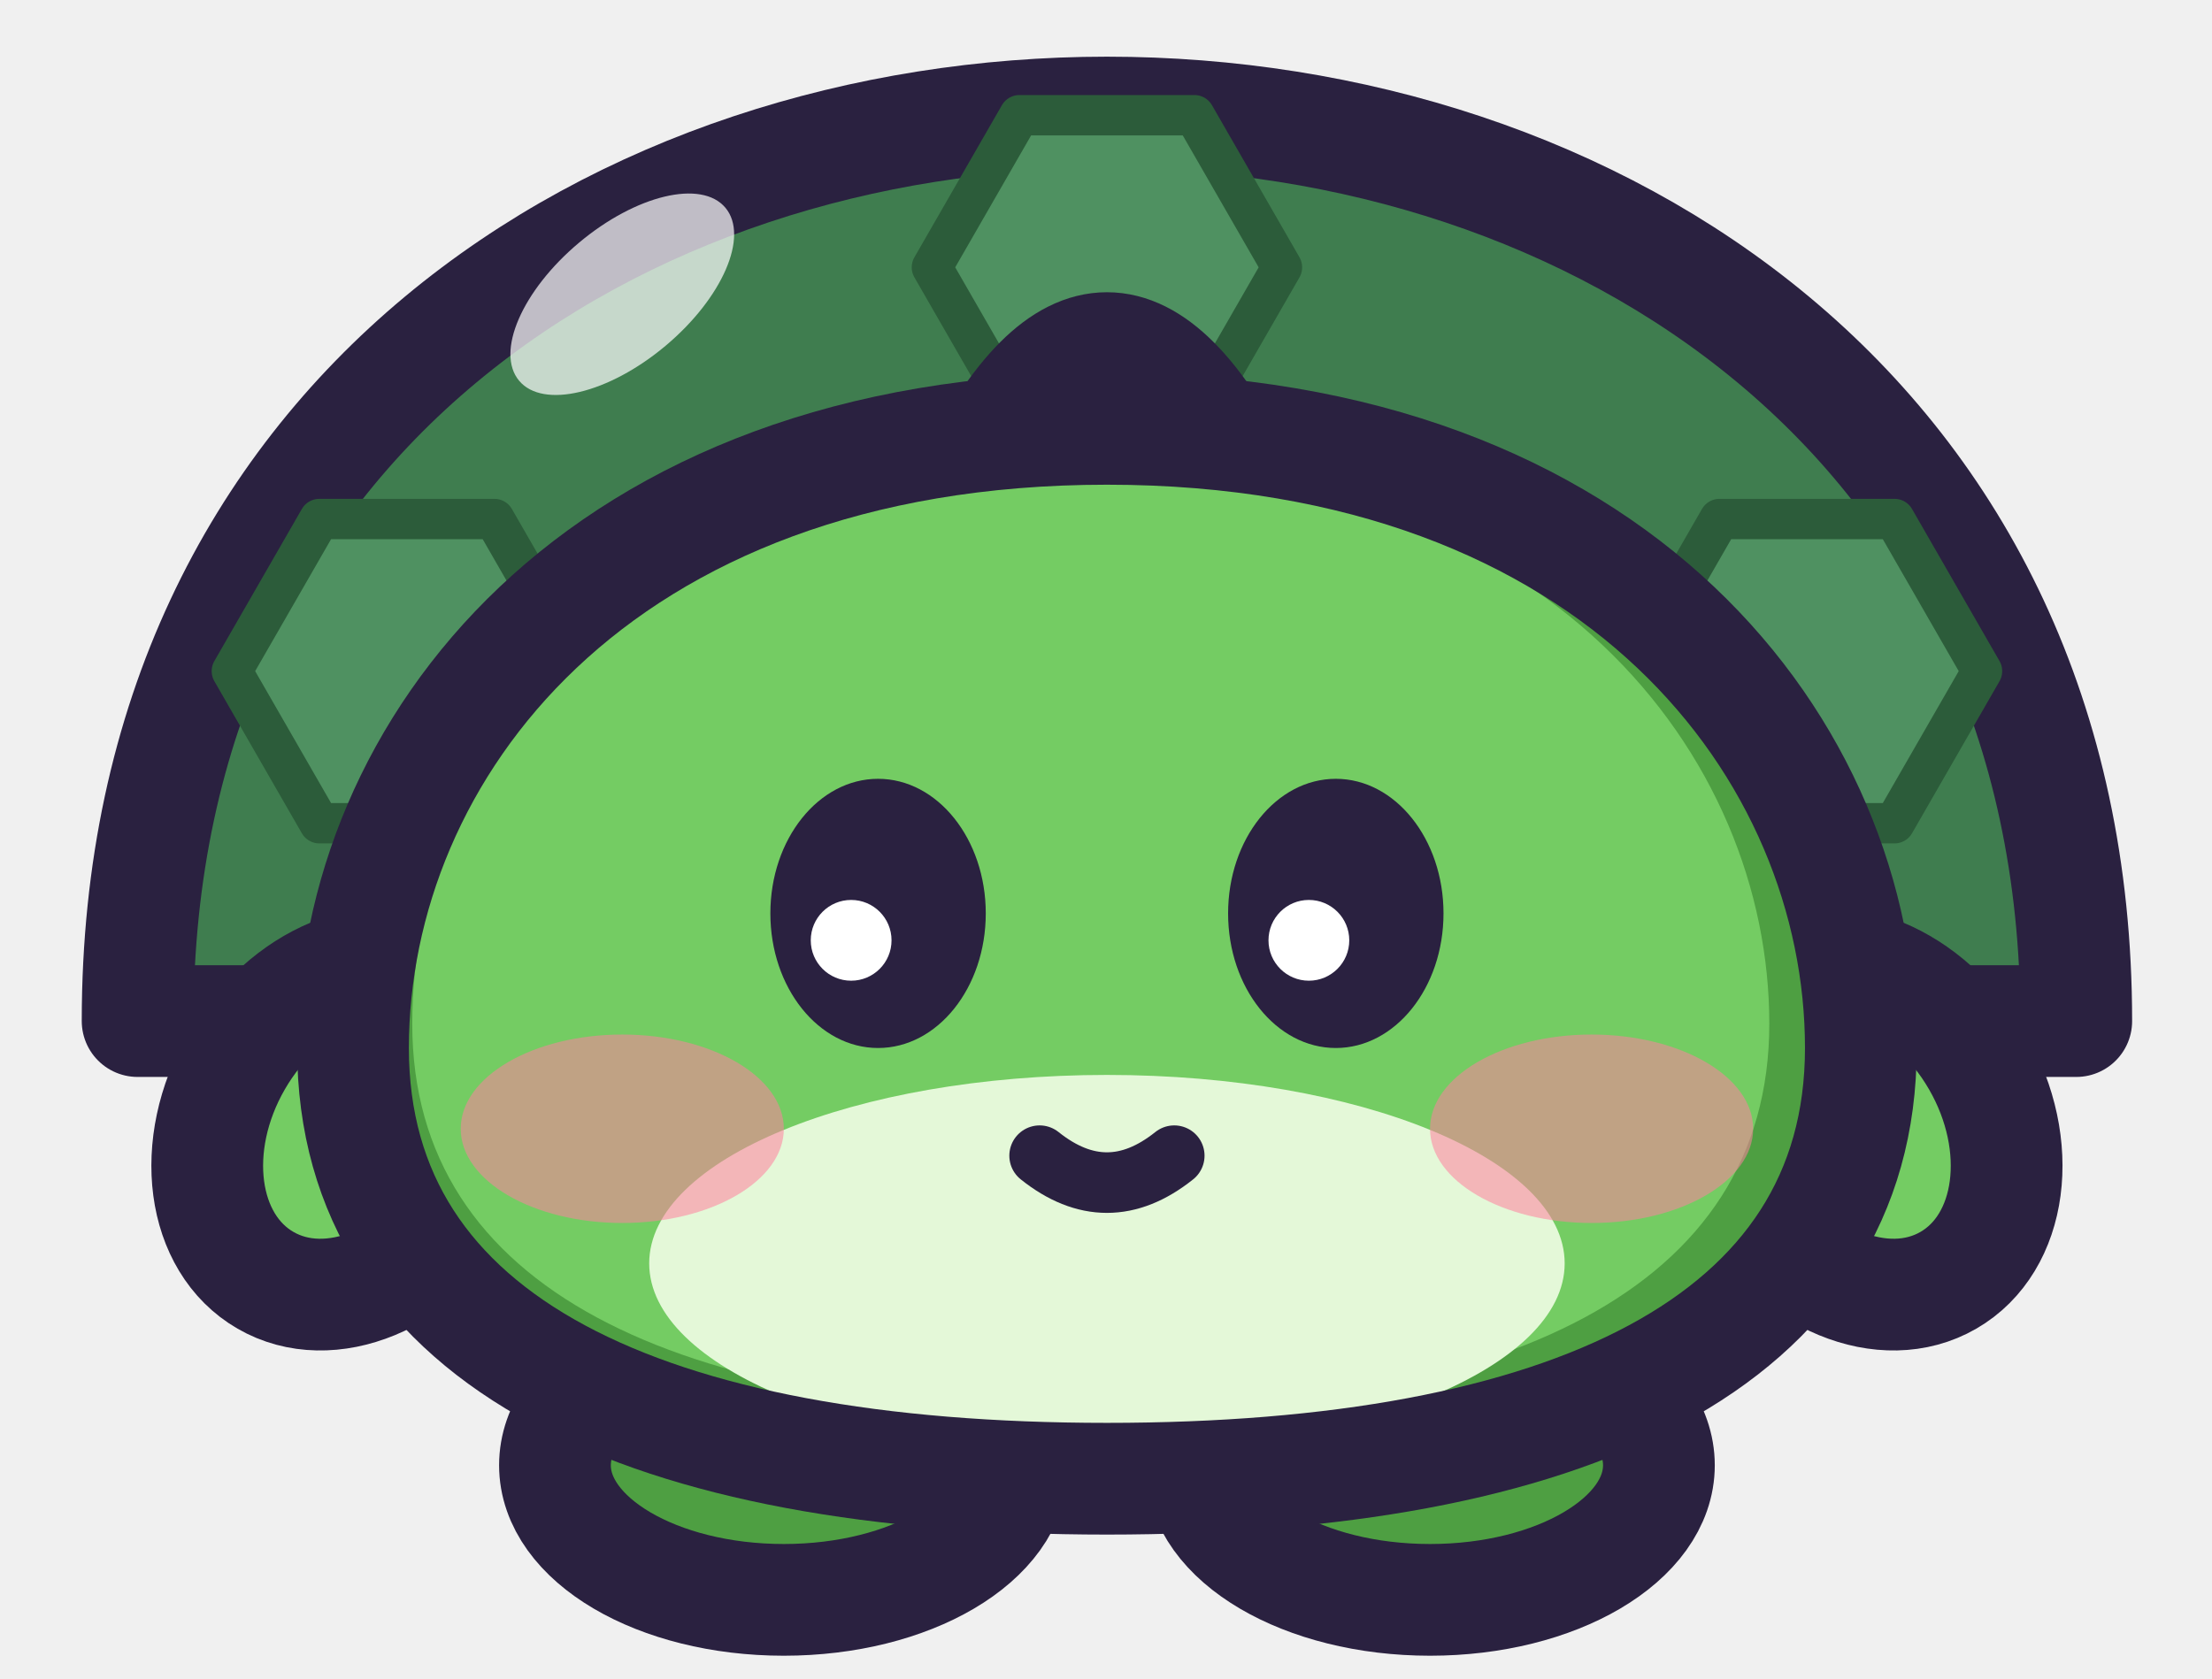
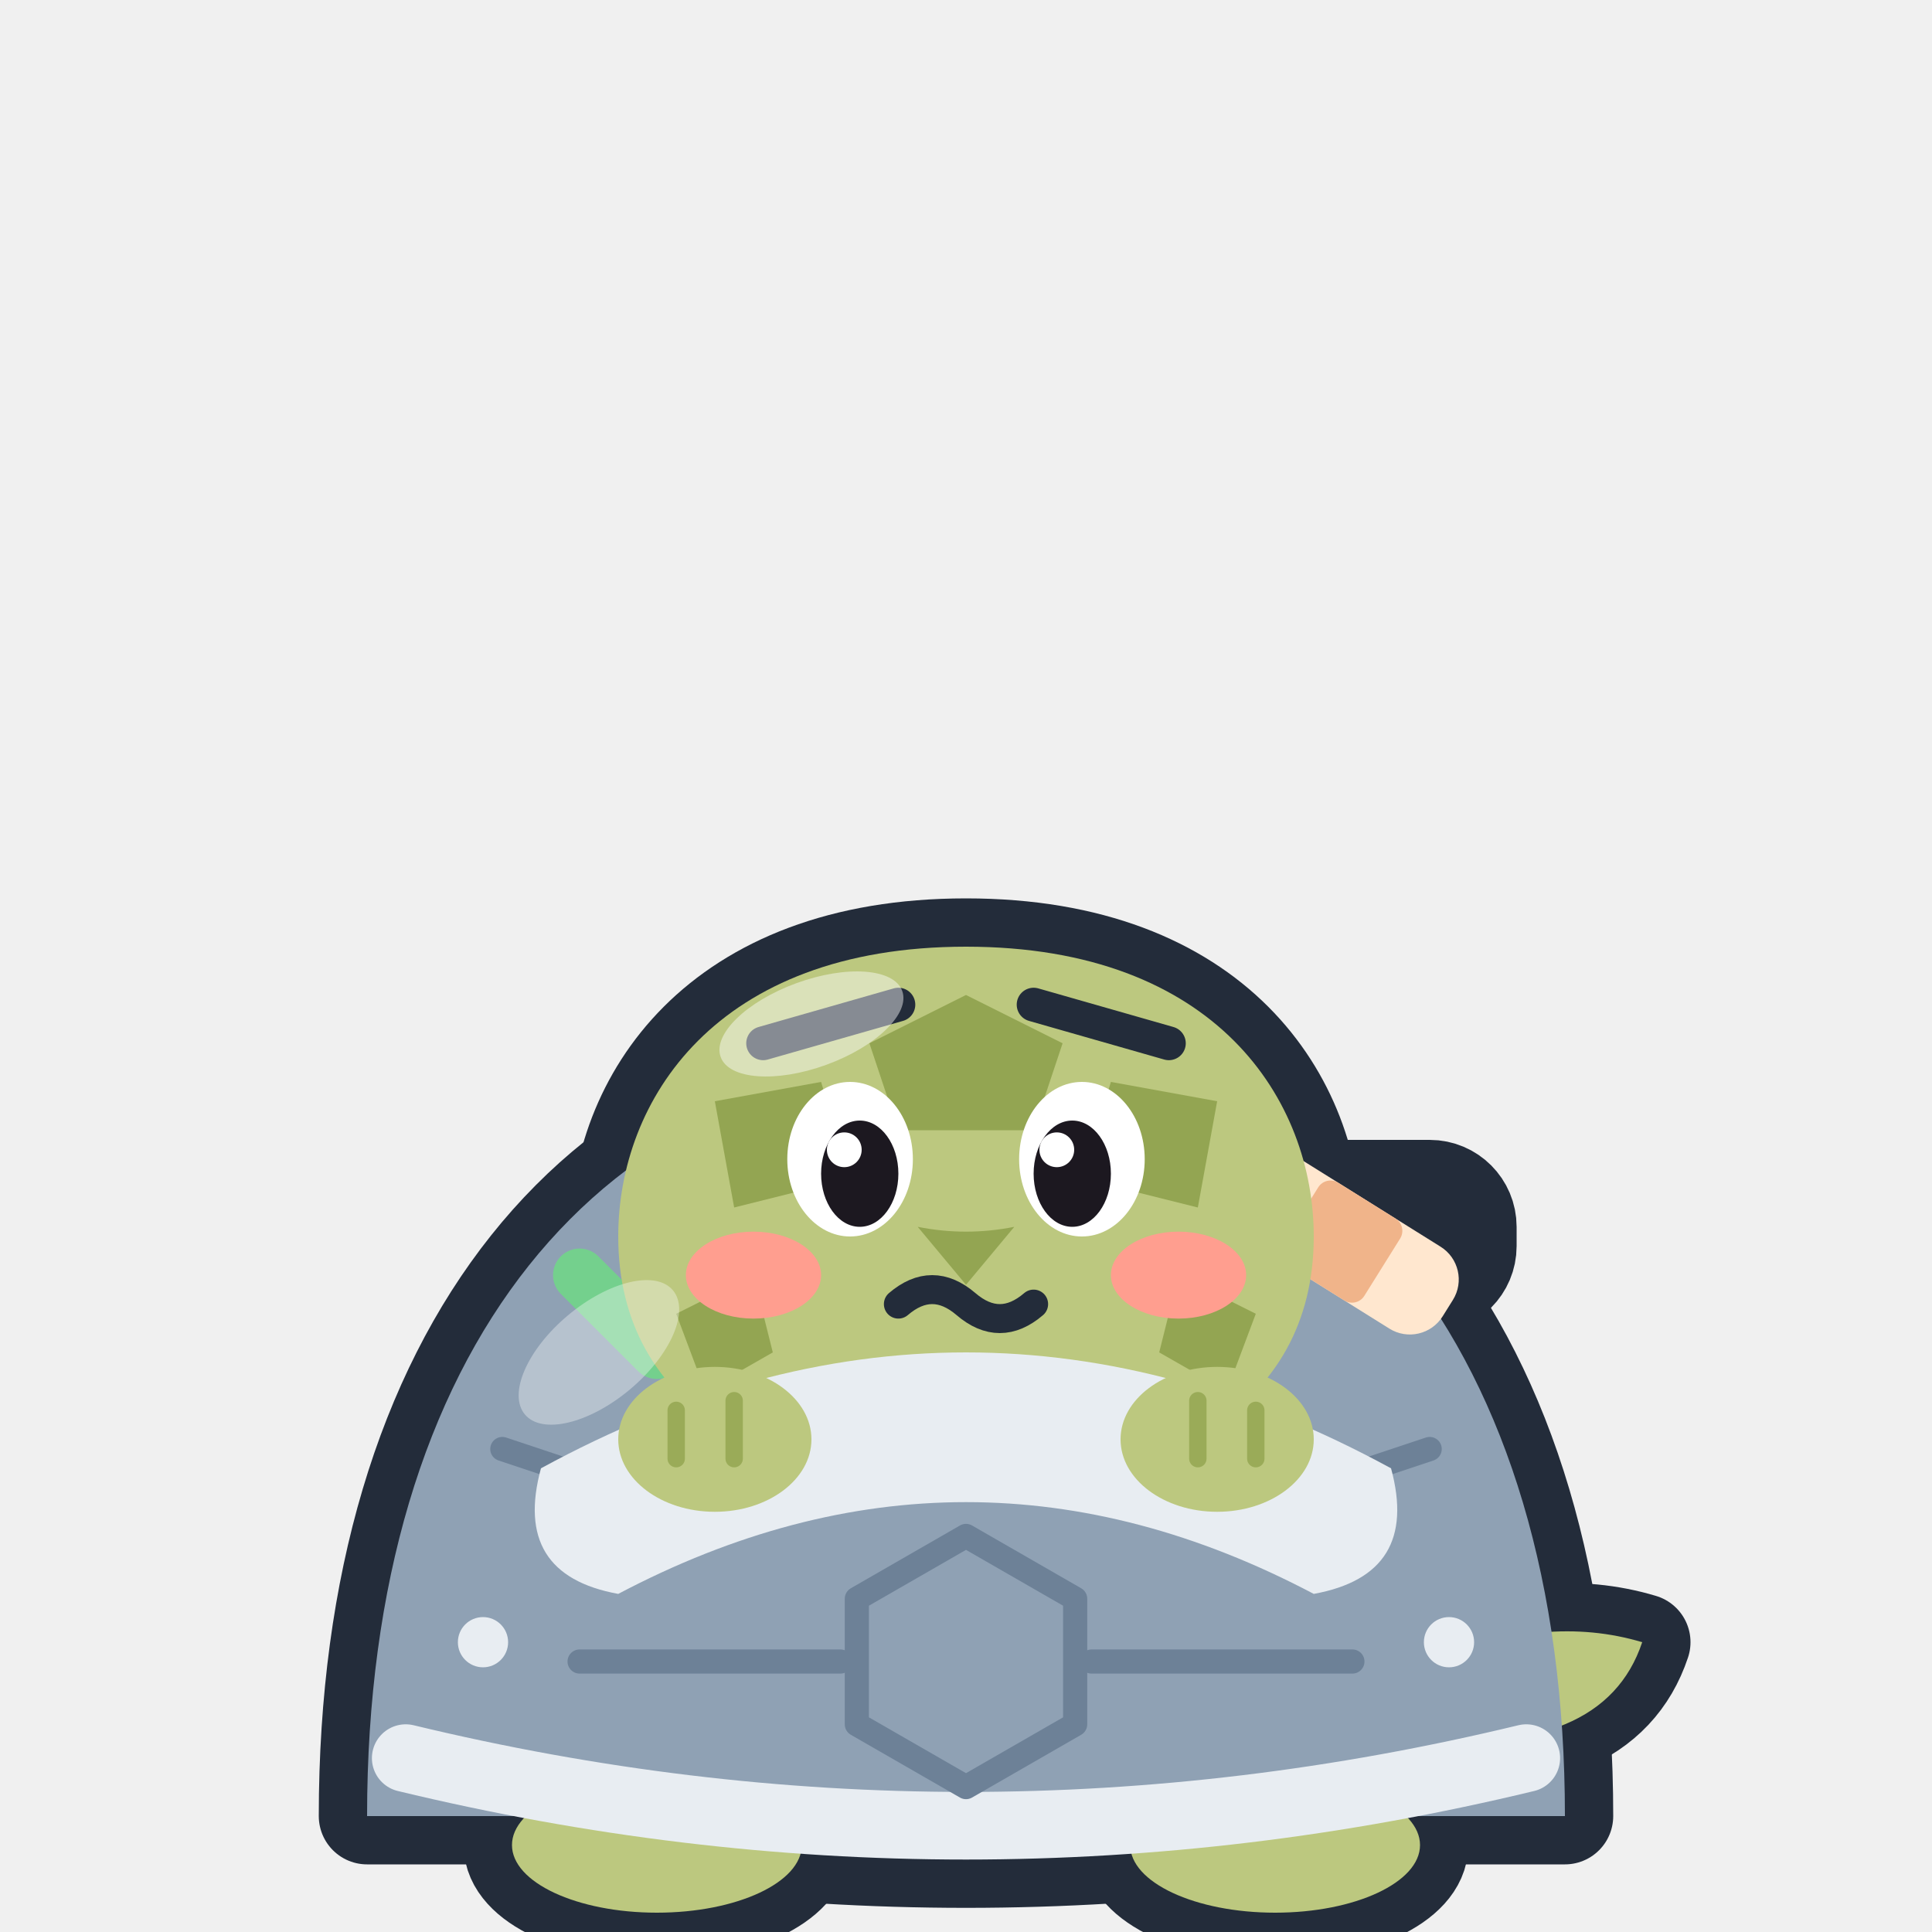
- <svg xmlns="http://www.w3.org/2000/svg" width="1349" height="1024" class="cr" viewBox="40.8 109.7 118.3 89.8" aria-label="Shellby">
-   <style>.cr { display: block; width: 100%; height: 100%; overflow: visible; }
- .cr .o { stroke: rgb(42, 33, 64); stroke-width: 6; stroke-linejoin: round; stroke-linecap: round; }
- .z70 .o { stroke-width: 8.6; }
- .z72 .o { stroke-width: 8.3; }
- .z86 .o { stroke-width: 7; }
- .cr .o.m { stroke-width: 4.5; }
- .cr .o.thin { stroke-width: 3.5; }
- .cr .ln { fill: none; }
- .cr .k { fill: rgb(42, 33, 64); }
- .cr .w { fill: rgb(255, 255, 255); }
- .cr .ck { fill: rgb(255, 127, 159); opacity: 0.55; }
- .cr .hl { fill: rgb(255, 255, 255); opacity: 0.7; }
- .cr .tl { fill: none; stroke-linecap: round; stroke-linejoin: round; }
- .cr .tl.ink { stroke: rgb(42, 33, 64); }
- .cr .w18 { stroke-width: 18; }
- .cr .w16 { stroke-width: 16; }
- .cr .w14 { stroke-width: 14; }
- .cr .w12 { stroke-width: 12; }
- .cr .w10 { stroke-width: 10; }
- .cr .w9 { stroke-width: 9; }
- .cr .w8 { stroke-width: 8; }
- .cr .w6 { stroke-width: 6; }
- .cr .w4 { stroke-width: 4; }
- .cr .hx { stroke-width: 3; stroke-linejoin: round; }
- .cr .cir { fill: none; stroke-width: 4; stroke-linecap: round; stroke-linejoin: round; }</style>
-   <g class="z72" transform="matrix(.72 0 0 .72 28 54.88)">
-     <path class="o" fill="#3f7d4f" d="M28 152 C28 62 172 62 172 152Z" />
-     <path class="hx" fill="#4f9161" stroke="#2c5c3a" d="M113 96 L106.5 107.3 L93.5 107.3 L87 96 L93.5 84.7 L106.5 84.7Z" />
-     <path class="hx" fill="#4f9161" stroke="#2c5c3a" d="M61 126 L54.5 137.3 L41.5 137.3 L35 126 L41.5 114.7 L54.5 114.7Z" />
-     <path class="hx" fill="#4f9161" stroke="#2c5c3a" d="M165 126 L158.5 137.3 L145.5 137.3 L139 126 L145.5 114.7 L158.5 114.7Z" />
-     <ellipse class="hl" cx="64" cy="98" rx="10" ry="5" transform="rotate(-40 64 98)" />
-     <path class="o" fill="#74cc63" d="M90 112 Q100 92 110 112Z" />
-     <ellipse class="o" fill="#4e9f42" cx="76" cy="185" rx="17" ry="10" />
-     <ellipse class="o" fill="#4e9f42" cx="124" cy="185" rx="17" ry="10" />
-     <ellipse class="o" fill="#74cc63" cx="44" cy="160" rx="10" ry="13" transform="rotate(30 44 160)" />
-     <ellipse class="o" fill="#74cc63" cx="156" cy="160" rx="10" ry="13" transform="rotate(-30 156 160)" />
-     <path fill="#4e9f42" d="M100 108 C138 108 156 132 156 154 C156 176 134 186 100 186 C66 186 44 176 44 154 C44 132 62 108 100 108Z" />
-     <path fill="#74cc63" transform="matrix(.9 0 0 .9 8.8 13.6)" d="M100 108 C138 108 156 132 156 154 C156 176 134 186 100 186 C66 186 44 176 44 154 C44 132 62 108 100 108Z" />
-     <ellipse fill="#e4f8d8" cx="100" cy="170" rx="34" ry="14" />
-     <path class="o ln" d="M100 108 C138 108 156 132 156 154 C156 176 134 186 100 186 C66 186 44 176 44 154 C44 132 62 108 100 108Z" />
-     <ellipse class="k" cx="83" cy="144" rx="8" ry="10" />
-     <circle class="w" cx="81" cy="146" r="3" />
-     <ellipse class="k" cx="117" cy="144" rx="8" ry="10" />
-     <circle class="w" cx="115" cy="146" r="3" />
-     <ellipse class="ck" cx="64" cy="160" rx="12" ry="7" />
-     <ellipse class="ck" cx="136" cy="160" rx="12" ry="7" />
-     <path class="o ln m" d="M95 162 Q100 166 105 162" />
+ <svg xmlns="http://www.w3.org/2000/svg" viewBox="0 0 200 200" width="400" height="400">
+   <g class="o">
+     <path stroke="#232c3a" stroke-width="10" stroke-linejoin="round" d="M146 180 Q166 182 170 170 Q160 167 148 172 Z" fill="#232c3a" />
+     <ellipse stroke="#232c3a" stroke-width="10" stroke-linejoin="round" cx="68" cy="191" rx="15" ry="7" fill="#232c3a" />
+     <ellipse stroke="#232c3a" stroke-width="10" stroke-linejoin="round" cx="132" cy="191" rx="15" ry="7" fill="#232c3a" />
+     <path stroke="#232c3a" stroke-width="10" stroke-linejoin="round" d="M38 188 C38 140 62 110 100 110 C138 110 162 140 162 188 Z" fill="#232c3a" />
+     <path d="M42 182 Q100 196 158 182" fill="none" stroke="#232c3a" stroke-width="17.0" stroke-linecap="round" stroke-linejoin="round" />
+     <polygon points="111.3,178.5 100.0,185.0 88.7,178.5 88.7,165.5 100.0,159.0 111.3,165.5" fill="none" stroke="#232c3a" stroke-width="12.5" stroke-linejoin="round" />
+     <path d="M60 172 L87 172 M113 172 L140 172 M52 150 L76 158 M148 150 L124 158" fill="none" stroke="#232c3a" stroke-width="12.5" stroke-linecap="round" stroke-linejoin="round" />
+     <circle stroke="#232c3a" stroke-width="10" stroke-linejoin="round" cx="50" cy="170" r="2.6" fill="#232c3a" />
+     <circle stroke="#232c3a" stroke-width="10" stroke-linejoin="round" cx="150" cy="170" r="2.6" fill="#232c3a" />
+     <rect stroke="#232c3a" stroke-width="10" stroke-linejoin="round" x="126" y="123" width="26" height="10" rx="4" fill="#232c3a" />
+     <rect stroke="#232c3a" stroke-width="10" stroke-linejoin="round" x="134" y="123" width="10" height="10" rx="1.5" fill="#232c3a" />
+     <path d="M60 132 L68 140 L84 122" fill="none" stroke="#232c3a" stroke-width="15.5" stroke-linecap="round" stroke-linejoin="round" />
+     <path stroke="#232c3a" stroke-width="10" stroke-linejoin="round" d="M80 120 L88 116 L86 126 Z" fill="#232c3a" />
+     <path stroke="#232c3a" stroke-width="10" stroke-linejoin="round" d="M100 98 C126 98 136 114 136 128 C136 146 120 154 100 154 C80 154 64 146 64 128 C64 114 74 98 100 98 Z" fill="#232c3a" />
+     <path stroke="#232c3a" stroke-width="10" stroke-linejoin="round" d="M90 108 L100 103 L110 108 L107 117 L93 117 Z" fill="#232c3a" />
+     <path stroke="#232c3a" stroke-width="10" stroke-linejoin="round" d="M74 114 L85 112 L88 122 L76 125 Z" fill="#232c3a" />
+     <path stroke="#232c3a" stroke-width="10" stroke-linejoin="round" d="M126 114 L115 112 L112 122 L124 125 Z" fill="#232c3a" />
+     <path stroke="#232c3a" stroke-width="10" stroke-linejoin="round" d="M70 136 L78 132 L80 140 L73 144 Z" fill="#232c3a" />
+     <path stroke="#232c3a" stroke-width="10" stroke-linejoin="round" d="M130 136 L122 132 L120 140 L127 144 Z" fill="#232c3a" />
+     <path stroke="#232c3a" stroke-width="10" stroke-linejoin="round" d="M95 127 Q100 128 105 127 L100 133 Z" fill="#232c3a" />
+     <ellipse stroke="#232c3a" stroke-width="10" stroke-linejoin="round" cx="78" cy="132" rx="7" ry="4.5" fill="#232c3a" />
+     <ellipse stroke="#232c3a" stroke-width="10" stroke-linejoin="round" cx="122" cy="132" rx="7" ry="4.5" fill="#232c3a" />
+     <ellipse stroke="#232c3a" stroke-width="10" stroke-linejoin="round" cx="88" cy="120" rx="6.5" ry="8" fill="#232c3a" />
+     <ellipse stroke="#232c3a" stroke-width="10" stroke-linejoin="round" cx="89" cy="121.5" rx="4" ry="5.5" fill="#232c3a" />
+     <circle stroke="#232c3a" stroke-width="10" stroke-linejoin="round" cx="87.4" cy="119.025" r="1.8" fill="#232c3a" />
+     <ellipse stroke="#232c3a" stroke-width="10" stroke-linejoin="round" cx="112" cy="120" rx="6.5" ry="8" fill="#232c3a" />
+     <ellipse stroke="#232c3a" stroke-width="10" stroke-linejoin="round" cx="111" cy="121.5" rx="4" ry="5.5" fill="#232c3a" />
+     <circle stroke="#232c3a" stroke-width="10" stroke-linejoin="round" cx="109.4" cy="119.025" r="1.8" fill="#232c3a" />
+     <path d="M79 108 L93 104" fill="none" stroke="#232c3a" stroke-width="13.5" stroke-linecap="round" stroke-linejoin="round" />
+     <path d="M121 108 L107 104" fill="none" stroke="#232c3a" stroke-width="13.5" stroke-linecap="round" stroke-linejoin="round" />
+     <path d="M93 135 Q96.5 132 100 135 Q103.5 138 107 135" fill="none" stroke="#232c3a" stroke-width="13.0" stroke-linecap="round" stroke-linejoin="round" />
+     <path stroke="#232c3a" stroke-width="10" stroke-linejoin="round" d="M56 152 Q100 128 144 152 Q147 163 136 165 Q100 146 64 165 Q53 163 56 152 Z" fill="#232c3a" />
+     <ellipse stroke="#232c3a" stroke-width="10" stroke-linejoin="round" cx="74" cy="149" rx="10" ry="7.5" fill="#232c3a" />
+     <ellipse stroke="#232c3a" stroke-width="10" stroke-linejoin="round" cx="126" cy="149" rx="10" ry="7.5" fill="#232c3a" />
+     <path d="M70 146 L70 151 M76 145 L76 151 M124 145 L124 151 M130 146 L130 151" fill="none" stroke="#232c3a" stroke-width="11.8" stroke-linecap="round" stroke-linejoin="round" />
  </g>
+   <path d="M146 180 Q166 182 170 170 Q160 167 148 172 Z" fill="#bcc87f" />
+   <ellipse cx="68" cy="191" rx="15" ry="7" fill="#bcc87f" />
+   <ellipse cx="132" cy="191" rx="15" ry="7" fill="#bcc87f" />
+   <path d="M38 188 C38 140 62 110 100 110 C138 110 162 140 162 188 Z" fill="#8fa1b4" />
+   <path d="M42 182 Q100 196 158 182" fill="none" stroke="#e8edf2" stroke-width="7" stroke-linecap="round" stroke-linejoin="round" />
+   <polygon points="111.3,178.5 100.0,185.0 88.7,178.5 88.7,165.5 100.0,159.0 111.3,165.5" fill="none" stroke="#6d8197" stroke-width="2.5" stroke-linejoin="round" />
+   <path d="M60 172 L87 172 M113 172 L140 172 M52 150 L76 158 M148 150 L124 158" fill="none" stroke="#6d8197" stroke-width="2.5" stroke-linecap="round" stroke-linejoin="round" />
+   <circle cx="50" cy="170" r="2.6" fill="#e8edf2" />
+   <circle cx="150" cy="170" r="2.6" fill="#e8edf2" />
+   <g transform="rotate(32 138 128)">
+     <rect x="126" y="123" width="26" height="10" rx="4" fill="#ffe7cf" />
+     <rect x="134" y="123" width="10" height="10" rx="1.5" fill="#f0b48a" />
+   </g>
+   <path d="M60 132 L68 140 L84 122" fill="none" stroke="#74d08d" stroke-width="5.5" stroke-linecap="round" stroke-linejoin="round" />
+   <path d="M80 120 L88 116 L86 126 Z" fill="#e8edf2" />
+   <path d="M100 98 C126 98 136 114 136 128 C136 146 120 154 100 154 C80 154 64 146 64 128 C64 114 74 98 100 98 Z" fill="#bcc87f" />
+   <path d="M90 108 L100 103 L110 108 L107 117 L93 117 Z" fill="#93a552" />
+   <path d="M74 114 L85 112 L88 122 L76 125 Z" fill="#93a552" />
+   <path d="M126 114 L115 112 L112 122 L124 125 Z" fill="#93a552" />
+   <path d="M70 136 L78 132 L80 140 L73 144 Z" fill="#93a552" />
+   <path d="M130 136 L122 132 L120 140 L127 144 Z" fill="#93a552" />
+   <path d="M95 127 Q100 128 105 127 L100 133 Z" fill="#93a552" />
+   <ellipse cx="78" cy="132" rx="7" ry="4.5" fill="#ff9e8f" />
+   <ellipse cx="122" cy="132" rx="7" ry="4.5" fill="#ff9e8f" />
+   <ellipse cx="88" cy="120" rx="6.5" ry="8" fill="#ffffff" />
+   <ellipse class="k" cx="89" cy="121.5" rx="4" ry="5.5" fill="#1c1820" />
+   <circle class="w" cx="87.4" cy="119.025" r="1.8" fill="#ffffff" />
+   <ellipse cx="112" cy="120" rx="6.5" ry="8" fill="#ffffff" />
+   <ellipse class="k" cx="111" cy="121.5" rx="4" ry="5.5" fill="#1c1820" />
+   <circle class="w" cx="109.4" cy="119.025" r="1.8" fill="#ffffff" />
+   <path d="M79 108 L93 104" fill="none" stroke="#232c3a" stroke-width="3.5" stroke-linecap="round" stroke-linejoin="round" />
+   <path d="M121 108 L107 104" fill="none" stroke="#232c3a" stroke-width="3.5" stroke-linecap="round" stroke-linejoin="round" />
+   <path d="M93 135 Q96.5 132 100 135 Q103.5 138 107 135" fill="none" stroke="#232c3a" stroke-width="3" stroke-linecap="round" stroke-linejoin="round" />
+   <path d="M56 152 Q100 128 144 152 Q147 163 136 165 Q100 146 64 165 Q53 163 56 152 Z" fill="#e8edf2" />
+   <ellipse cx="74" cy="149" rx="10" ry="7.5" fill="#bcc87f" />
+   <ellipse cx="126" cy="149" rx="10" ry="7.5" fill="#bcc87f" />
+   <path d="M70 146 L70 151 M76 145 L76 151 M124 145 L124 151 M130 146 L130 151" fill="none" stroke="#9aab58" stroke-width="1.8" stroke-linecap="round" stroke-linejoin="round" />
+   <ellipse cx="84" cy="106" rx="10" ry="4.5" fill="#ffffff" opacity="0.45" transform="rotate(-20 84 106)" />
+   <ellipse cx="62" cy="140" rx="10" ry="5" fill="#ffffff" opacity="0.35" transform="rotate(-40 62 140)" />
+   <ellipse cx="70" cy="150" rx="2" ry="1.5" fill="#ffffff" opacity="0.0" transform="rotate(0 70 150)" />
</svg>
